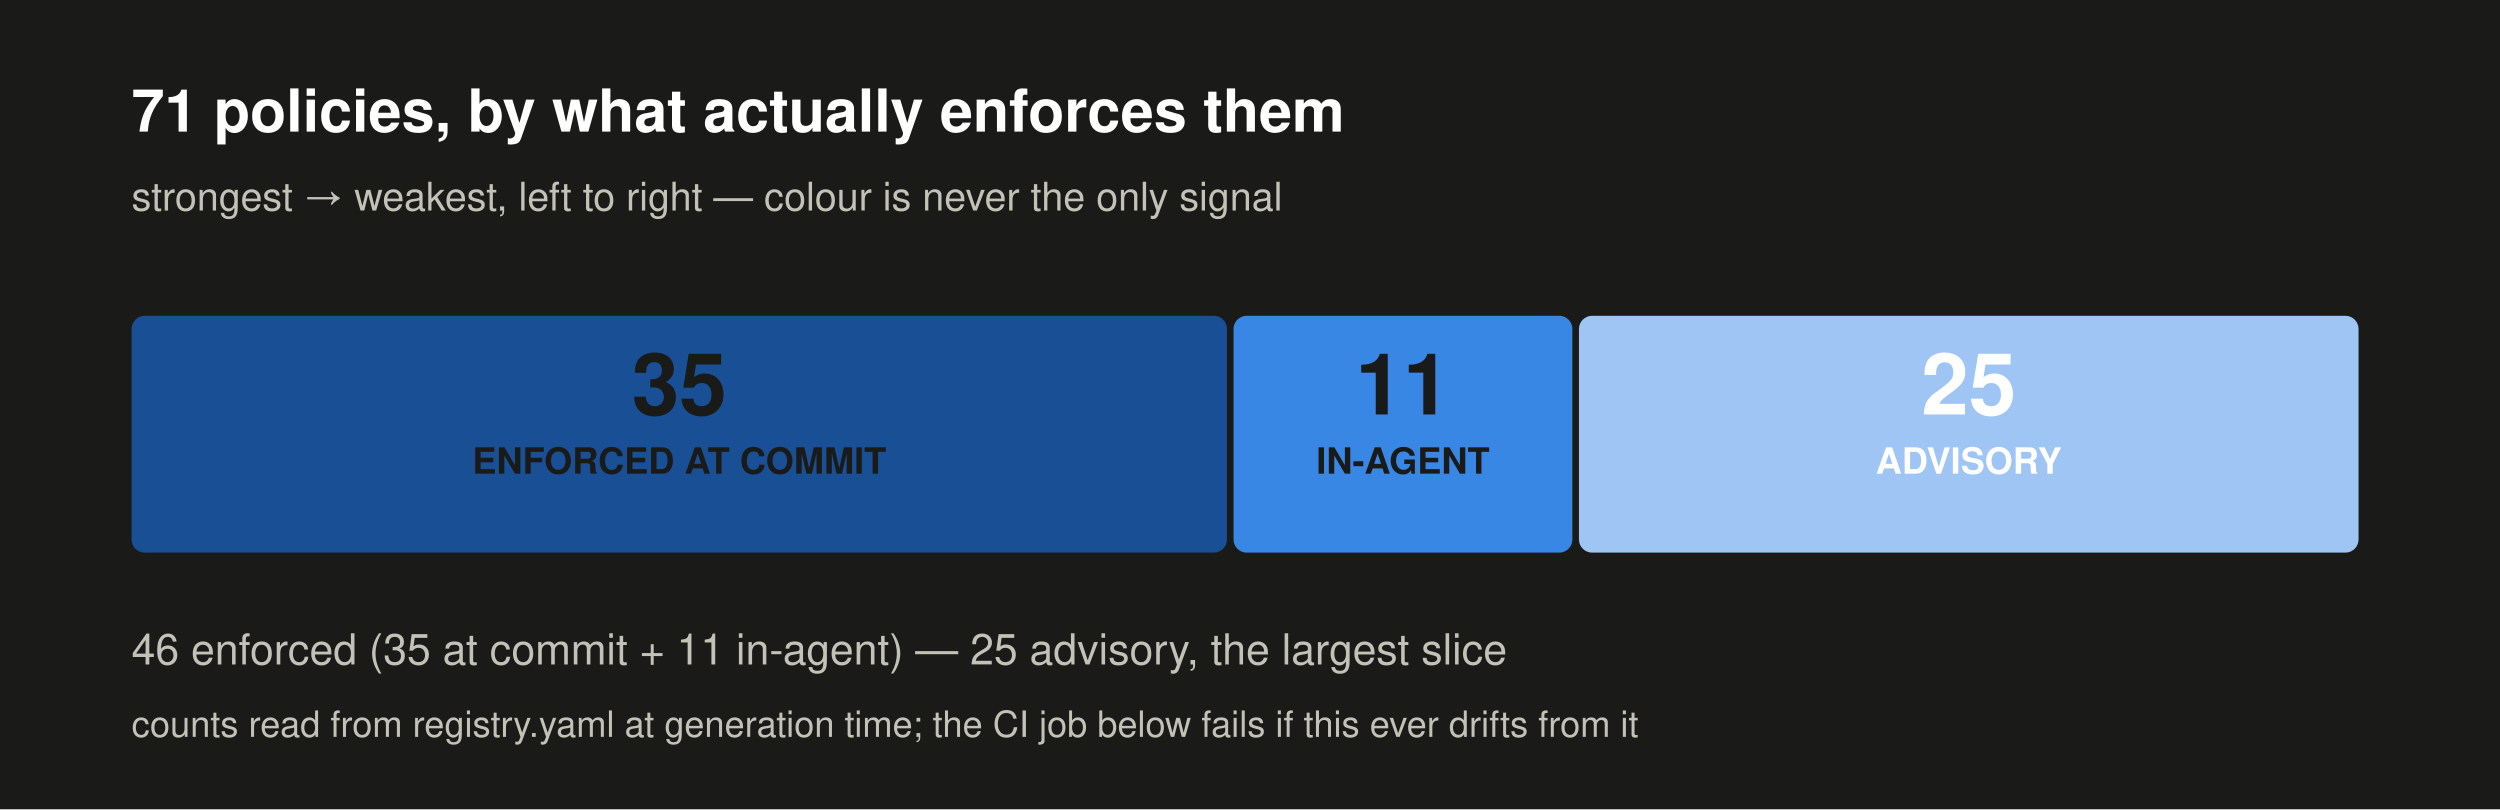
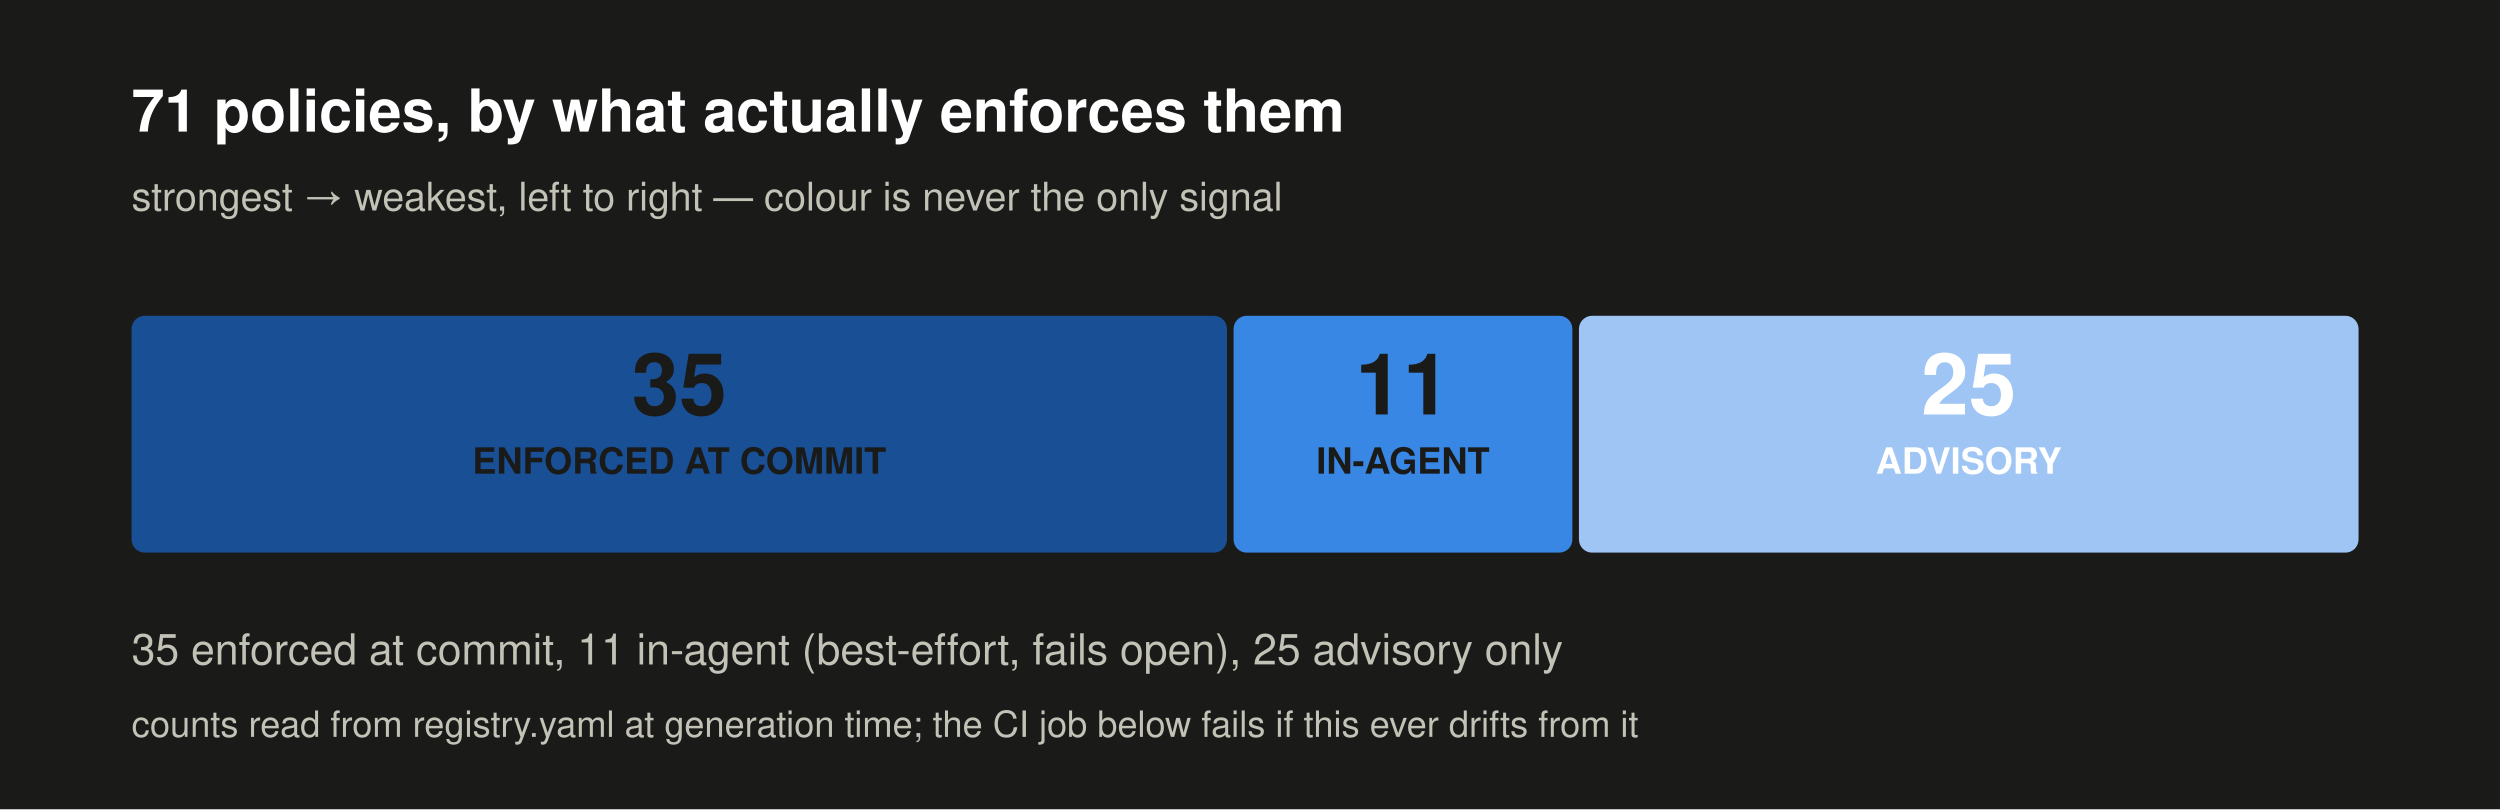
<svg xmlns="http://www.w3.org/2000/svg" width="760" height="246" viewBox="0 0 760 246" role="img" aria-labelledby="t d">
  <rect width="760" height="246" fill="#1a1a19" />
  <text x="40" y="40" font-family="-apple-system, BlinkMacSystemFont, 'Segoe UI', Helvetica, Arial, sans-serif" font-size="18" font-weight="600" fill="#ffffff" text-anchor="start">71 policies, by what actually enforces them</text>
  <text x="40" y="64" font-family="-apple-system, BlinkMacSystemFont, 'Segoe UI', Helvetica, Arial, sans-serif" font-size="12" font-weight="400" fill="#c3c2b7" text-anchor="start">strongest → weakest, left to right — colour is never the only signal</text>
  <rect x="40" y="96" width="333" height="72" rx="4" fill="#184f95" />
  <text x="206.5" y="126" font-family="-apple-system, BlinkMacSystemFont, 'Segoe UI', Helvetica, Arial, sans-serif" font-size="26" font-weight="700" fill="#1a1a19" text-anchor="middle">35</text>
  <text x="206.5" y="144" font-family="-apple-system, BlinkMacSystemFont, 'Segoe UI', Helvetica, Arial, sans-serif" font-size="11" font-weight="600" fill="#1a1a19" text-anchor="middle">ENFORCED AT COMMIT</text>
  <rect x="375" y="96" width="103" height="72" rx="4" fill="#3987e5" />
  <text x="426.5" y="126" font-family="-apple-system, BlinkMacSystemFont, 'Segoe UI', Helvetica, Arial, sans-serif" font-size="26" font-weight="700" fill="#1a1a19" text-anchor="middle">11</text>
  <text x="426.5" y="144" font-family="-apple-system, BlinkMacSystemFont, 'Segoe UI', Helvetica, Arial, sans-serif" font-size="11" font-weight="600" fill="#1a1a19" text-anchor="middle">IN-AGENT</text>
  <rect x="480" y="96" width="237" height="72" rx="4" fill="#9ec5f4" />
  <text x="598.5" y="126" font-family="-apple-system, BlinkMacSystemFont, 'Segoe UI', Helvetica, Arial, sans-serif" font-size="26" font-weight="700" fill="#ffffff" text-anchor="middle">25</text>
  <text x="598.5" y="144" font-family="-apple-system, BlinkMacSystemFont, 'Segoe UI', Helvetica, Arial, sans-serif" font-size="11" font-weight="600" fill="#ffffff" text-anchor="middle">ADVISORY</text>
-   <text x="40" y="202" font-family="-apple-system, BlinkMacSystemFont, 'Segoe UI', Helvetica, Arial, sans-serif" font-size="13" font-weight="400" fill="#c3c2b7" text-anchor="start">46 enforced (35 at commit + 11 in-agent) — 25 advisory, the largest slice</text>
+   <text x="40" y="202" font-family="-apple-system, BlinkMacSystemFont, 'Segoe UI', Helvetica, Arial, sans-serif" font-size="13" font-weight="400" fill="#c3c2b7" text-anchor="start">35 enforced at commit, 11 in-agent (best-effort, fails open), 25 advisory only</text>
  <text x="40" y="224" font-family="-apple-system, BlinkMacSystemFont, 'Segoe UI', Helvetica, Arial, sans-serif" font-size="11" font-weight="400" fill="#c3c2b7" text-anchor="start">counts read from registry.yaml at generation time; the CI job below fails if this ever drifts from it</text>
</svg>
